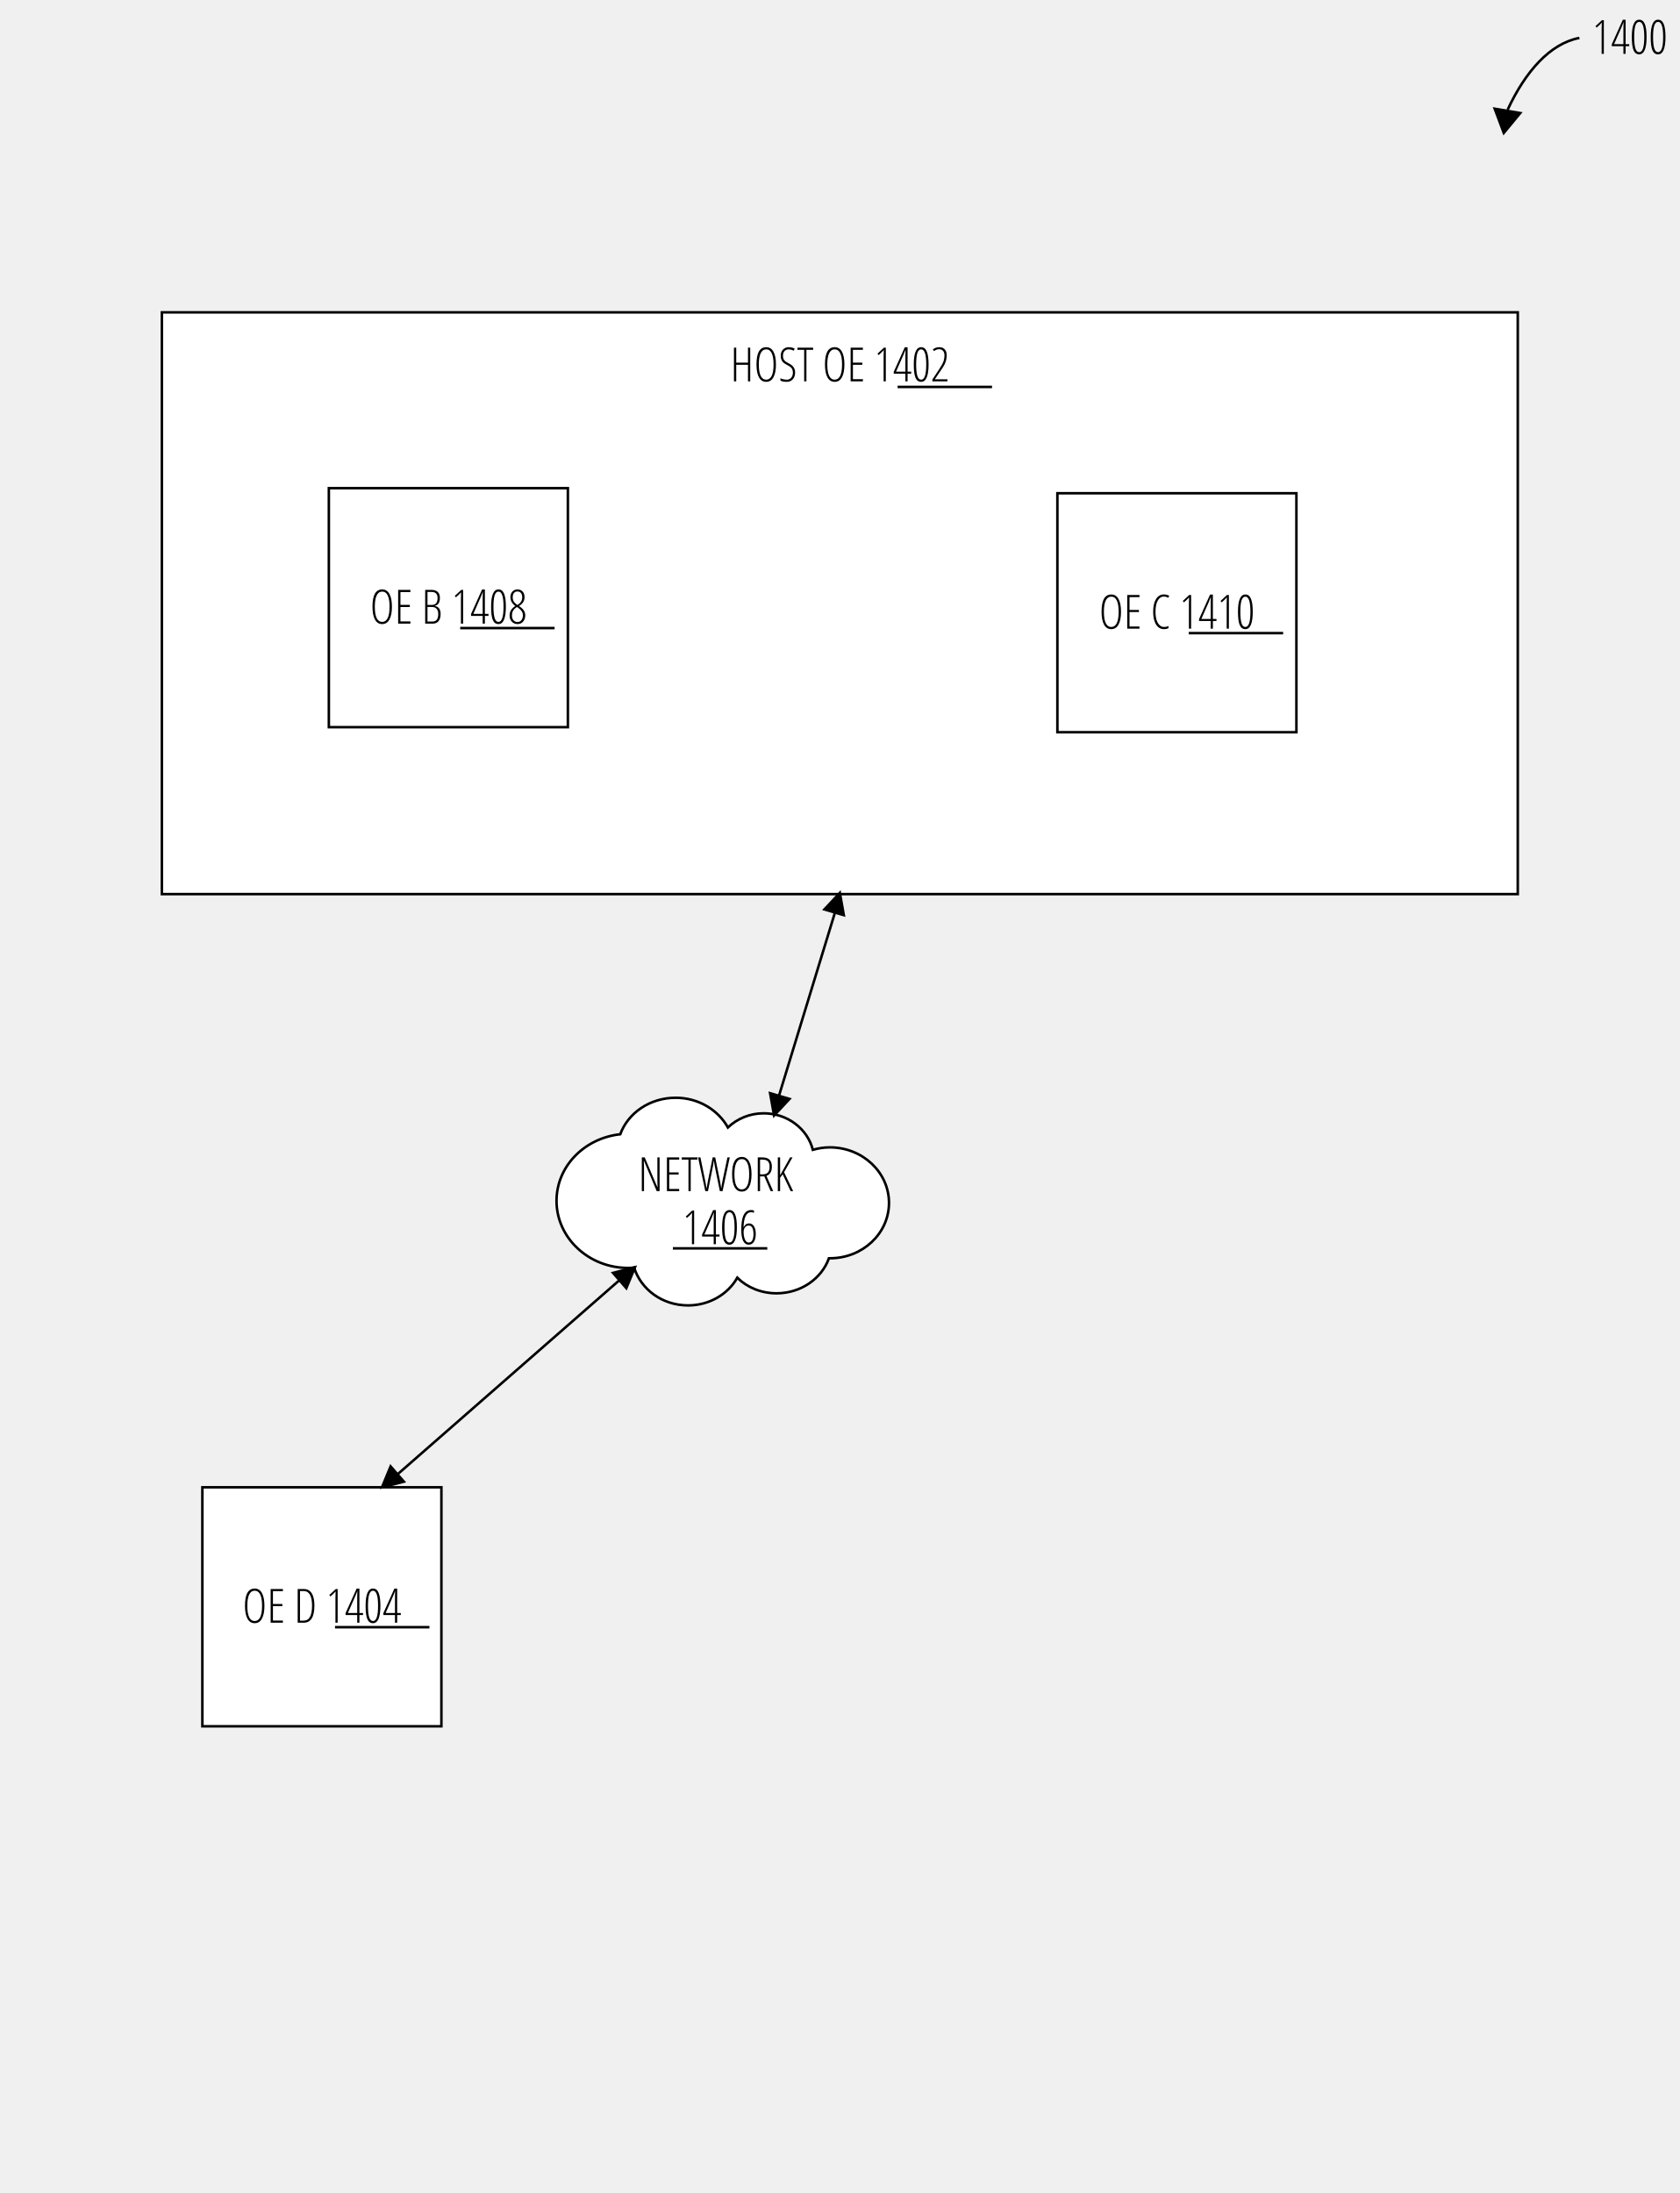
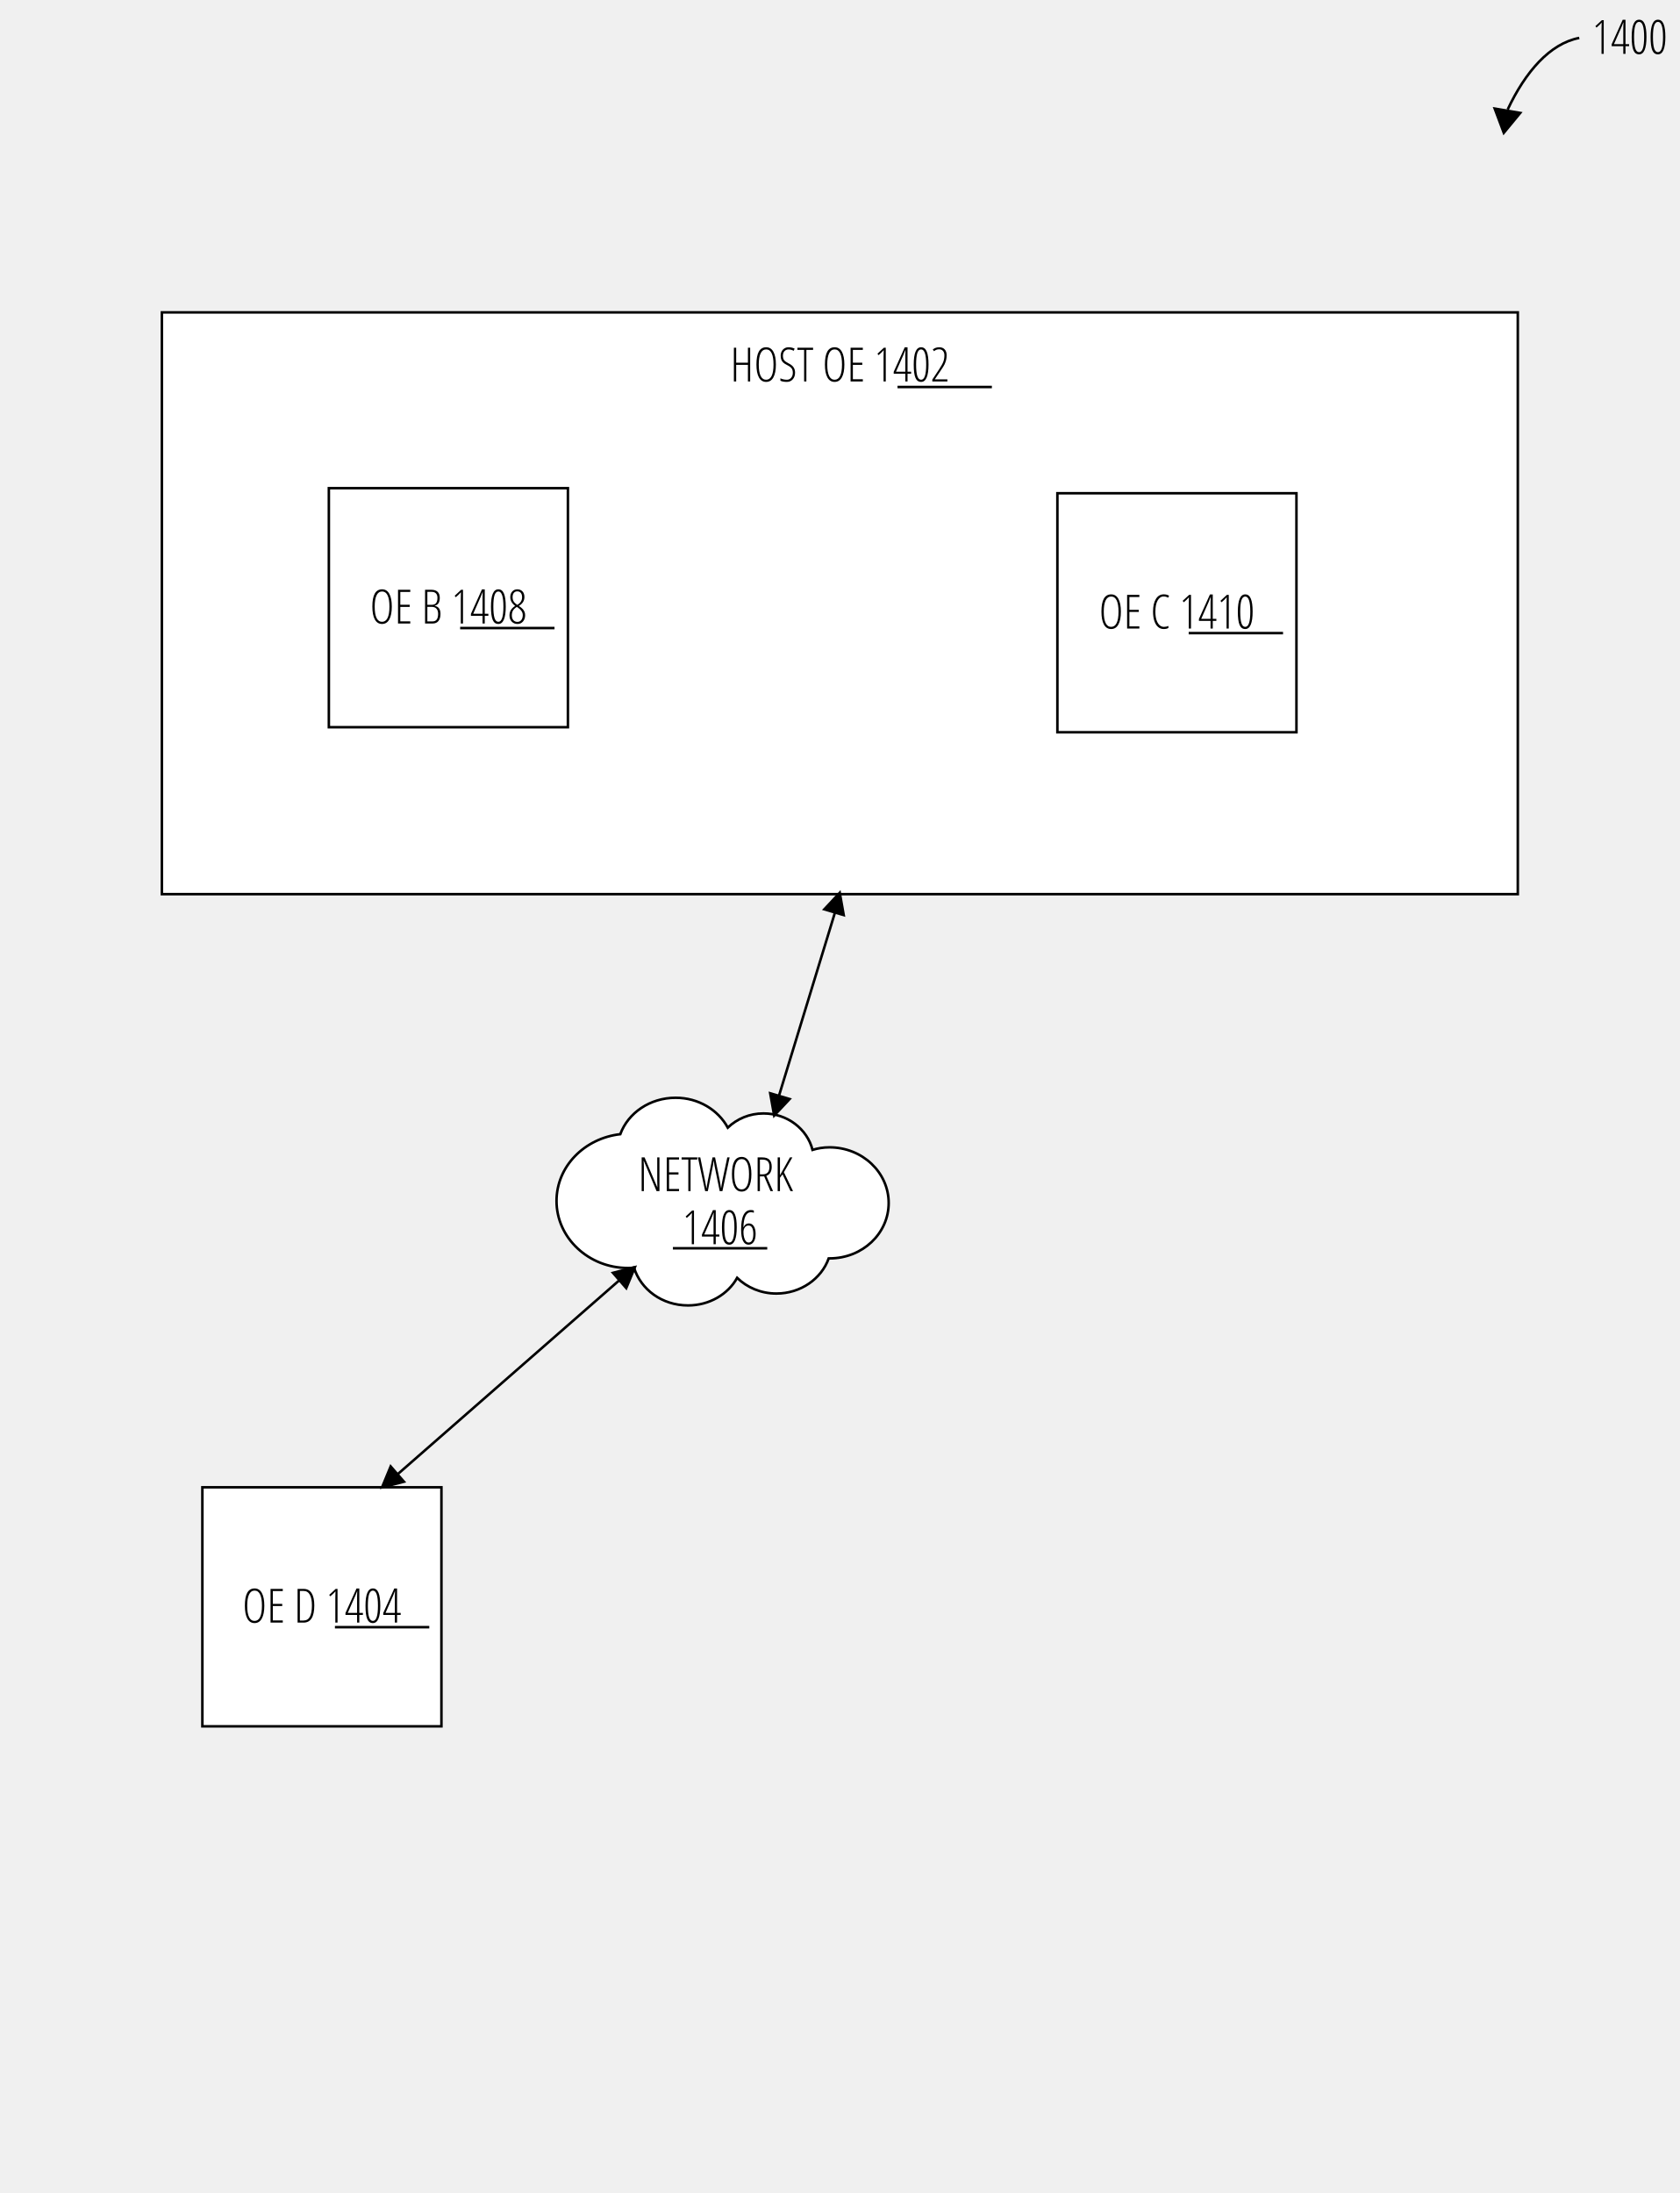
- <svg xmlns="http://www.w3.org/2000/svg" version="1.1" id="v-5909" width="664" height="867">
-   <g id="v-5910" class="viewport">
-     <g id="j_275" model-id="a95a5247-cec0-4e1d-84ee-a1504b363739" class="element tp Element" transform="translate(596,15)">
-       <polygon class="ui-arrowhead" fill="#000000" points="0,0 4.2,11.2 11.8,2" id="v-5912" transform="translate(-5.9,27.34646)" />
-       <rect class="ui-label-anchor" fill="none" width="1" height="1" id="v-5914" transform="translate(33.34646,-0.5)" />
-       <g class="rotatable" id="v-5916">
-         <g class="scalable" id="v-5924">
-           <rect x="0" y="0" width="28.346" height="28.346" opacity="0" id="v-5925" />
-           <path class="ui-stem" fill="none" stroke="#000000" stroke-width="1" d="M28.346,0C16.681,2.226,6.978,13.357,0,28.346" id="v-5923" />
+ <svg xmlns="http://www.w3.org/2000/svg" version="1.1" width="664" height="867">
+   <g>
+     <g model-id="a95a5247-cec0-4e1d-84ee-a1504b363739" transform="translate(596,15)">
+       <polygon fill="#000000" points="0,0 4.2,11.2 11.8,2" transform="translate(-5.9,27.3)" />
+       <rect fill="none" width="1" height="1" transform="translate(33.3,-0.5)" />
+       <g>
+         <g>
+           <rect x="0" y="0" width="28.3" height="28.3" opacity="0" />
+           <path fill="none" stroke="#000000" stroke-width="1" d="M28.3,0C16.7,2.2,7,13.4,0,28.3" />
        </g>
      </g>
-       <rect class="ui-number-box" id="v-5917" stroke="none" stroke-width="0" fill="#FFFFFF" x="0" y="0" width="0" height="0" />
-       <path class="ui-number-leadline" id="v-5918" stroke="#000000" fill="none" />
-       <text class="ui-number-label" id="v-5919" font-family="OpenSansCondensedLight" font-size="14pt" fill="black" transform="translate(0,0)" />
-       <rect class="ui-label-box" id="v-5920" stroke-width="0" fill="none" width="1" height="1" transform="translate(33.34646,-0.5)" />
-       <text class="ui-label" id="v-5921" font-family="OpenSansCondensedLight" font-size="14pt" fill="black" text-decoration="none" transform="translate(33.34646,-0.5)">
+       <rect stroke="none" stroke-width="0" fill="#FFFFFF" x="0" y="0" width="0" height="0" />
+       <path stroke="#000000" fill="none" />
+       <text font-family="OpenSansCondensedLight" font-size="14pt" fill="black" transform="translate(0,0)" />
+       <rect stroke-width="0" fill="none" width="1" height="1" transform="translate(33.3,-0.5)" />
+       <text font-family="OpenSansCondensedLight" font-size="14pt" fill="black" text-decoration="none" transform="translate(33.3,-0.5)">
        <tspan x="0" y="6.8">1400</tspan>
      </text>
-       <path class="ui-number-underline" id="v-5922" stroke="#000000" fill="none" transform="translate(33.34646,-0.5)" />
+       <path stroke="#000000" fill="none" transform="translate(33.3,-0.5)" />
    </g>
-     <g id="j_276" model-id="f3c4b2da-b8b0-423f-be0d-db0d077285e8" class="element tp Element" transform="translate(64,123.4882)">
-       <g class="rotatable" id="v-5926">
-         <g class="scalable" id="v-5936">
-           <path class="ui-fill ui-stroke js-perimeter" d="M535.988,0H0v229.995h535.988V0L535.988,0z" id="v-5933" stroke="#000000" stroke-dasharray="none" fill="#FFFFFF" />
-           <rect class="ui-interior-label" x="23.448" y="10.486" width="489.15" height="209.023" id="v-5934" fill="none" />
-           <circle class="js-number-connector-1 js-link-connector" fill="none" cx="267.994" cy="0" r="0.1" id="v-5937" />
-           <circle class="js-number-connector-2 js-link-connector" fill="none" cx="400.828" cy="0" r="0.1" id="v-5938" />
-           <circle class="js-number-connector-3 js-link-connector" fill="none" cx="535.988" cy="57.998" r="0.1" id="v-5939" />
-           <circle class="js-number-connector-4 js-link-connector" fill="none" cx="535.988" cy="114.997" r="0.1" id="v-5935" />
-           <circle class="js-number-connector-5 js-link-connector" fill="none" cx="535.988" cy="171.997" r="0.1" id="v-5940" />
-           <circle class="js-number-connector-6 js-link-connector" fill="none" cx="400.828" cy="229.995" r="0.1" id="v-5941" />
-           <circle class="js-number-connector-7 js-link-connector" fill="none" cx="267.994" cy="229.995" r="0.1" id="v-5942" />
-           <circle class="js-number-connector-8 js-link-connector" fill="none" cx="135.219" cy="229.995" r="0.1" id="v-5943" />
-           <circle class="js-number-connector-9 js-link-connector" fill="none" cx="0" cy="171.997" r="0.1" id="v-5944" />
-           <circle class="js-number-connector-10 js-link-connector" fill="none" cx="0" cy="114.997" r="0.1" id="v-5945" />
-           <circle class="js-number-connector-11 js-link-connector" fill="none" cx="0" cy="57.998" r="0.1" id="v-5946" />
-           <circle class="js-number-connector-12 js-link-connector" fill="none" cx="135.219" cy="0" r="0.1" id="v-5947" />
+     <g model-id="f3c4b2da-b8b0-423f-be0d-db0d077285e8" transform="translate(64,123.5)">
+       <g>
+         <g>
+           <path d="M536,0H0v230h536V0L536,0z" stroke="#000000" stroke-dasharray="none" fill="#FFFFFF" />
+           <rect x="23.4" y="10.5" width="489.2" height="209" fill="none" />
+           <circle fill="none" cx="268" cy="0" r="0.1" />
+           <circle fill="none" cx="400.8" cy="0" r="0.1" />
+           <circle fill="none" cx="536" cy="58" r="0.1" />
+           <circle fill="none" cx="536" cy="115" r="0.1" />
+           <circle fill="none" cx="536" cy="172" r="0.1" />
+           <circle fill="none" cx="400.8" cy="230" r="0.1" />
+           <circle fill="none" cx="268" cy="230" r="0.1" />
+           <circle fill="none" cx="135.2" cy="230" r="0.1" />
+           <circle fill="none" cx="0" cy="172" r="0.1" />
+           <circle fill="none" cx="0" cy="115" r="0.1" />
+           <circle fill="none" cx="0" cy="58" r="0.1" />
+           <circle fill="none" cx="135.2" cy="0" r="0.1" />
        </g>
      </g>
-       <rect class="ui-number-box" id="v-5927" stroke="none" stroke-width="0" fill="#FFFFFF" x="0" y="0" width="0" height="0" transform="translate(535.8884,114.8975)" />
-       <path class="ui-number-leadline" id="v-5928" stroke="#000000" fill="none" d="" />
-       <text class="ui-number-label" id="v-5929" font-family="OpenSansCondensedLight" font-size="14pt" fill="black" transform="translate(535.8884,114.8975)" />
-       <rect class="ui-label-box" id="v-5930" stroke-width="0" fill="none" width="489.15" height="209.023" transform="translate(23.44804,10.48609)" />
-       <text class="ui-label" id="v-5931" font-family="OpenSansCondensedLight" font-size="14pt" fill="black" transform="translate(23.44804,10.48609)" text-anchor="middle">
-         <tspan x="244.575" y="16.8">HOST OE 1402</tspan>
+       <rect stroke="none" stroke-width="0" fill="#FFFFFF" x="0" y="0" width="0" height="0" transform="translate(535.9,114.9)" />
+       <path stroke="#000000" fill="none" d="" />
+       <text font-family="OpenSansCondensedLight" font-size="14pt" fill="black" transform="translate(535.9,114.9)" />
+       <rect stroke-width="0" fill="none" width="489.2" height="209" transform="translate(23.4,10.5)" />
+       <text font-family="OpenSansCondensedLight" font-size="14pt" fill="black" transform="translate(23.4,10.5)" text-anchor="middle">
+         <tspan x="244.6" y="16.8">HOST OE 1402</tspan>
      </text>
-       <path class="ui-number-underline" id="v-5932" stroke="#000000" fill="none" transform="translate(23.44804,10.48609)" d="M 267.386 19 304.714 19" />
+       <path stroke="#000000" fill="none" transform="translate(23.4,10.5)" d="M 267.4 19 304.7 19" />
    </g>
-     <g id="j_277" model-id="23e05e5b-7360-4972-bf5b-2318b0991ffc" class="element tp Element" transform="translate(80,588)">
-       <g class="rotatable" id="v-5948">
-         <g class="scalable" id="v-5958">
-           <path class="ui-fill ui-stroke js-perimeter" d="M94.486,0H0v94.486h94.486V0L94.486,0z" id="v-5955" stroke="#000000" stroke-dasharray="none" fill="#FFFFFF" />
-           <rect class="ui-interior-label" x="4.134" y="4.308" width="86.229" height="85.87" id="v-5956" fill="none" />
-           <circle class="js-number-connector-1 js-link-connector" fill="none" cx="47.243" cy="0" r="0.1" id="v-5959" />
-           <circle class="js-number-connector-2 js-link-connector" fill="none" cx="70.659" cy="0" r="0.1" id="v-5960" />
-           <circle class="js-number-connector-3 js-link-connector" fill="none" cx="94.486" cy="23.827" r="0.1" id="v-5961" />
-           <circle class="js-number-connector-4 js-link-connector" fill="none" cx="94.486" cy="47.243" r="0.1" id="v-5957" />
-           <circle class="js-number-connector-5 js-link-connector" fill="none" cx="94.486" cy="70.659" r="0.1" id="v-5962" />
-           <circle class="js-number-connector-6 js-link-connector" fill="none" cx="70.659" cy="94.486" r="0.1" id="v-5963" />
-           <circle class="js-number-connector-7 js-link-connector" fill="none" cx="47.243" cy="94.486" r="0.1" id="v-5964" />
-           <circle class="js-number-connector-8 js-link-connector" fill="none" cx="23.837" cy="94.486" r="0.1" id="v-5965" />
-           <circle class="js-number-connector-9 js-link-connector" fill="none" cx="0" cy="70.659" r="0.1" id="v-5966" />
-           <circle class="js-number-connector-10 js-link-connector" fill="none" cx="0" cy="47.243" r="0.1" id="v-5967" />
-           <circle class="js-number-connector-11 js-link-connector" fill="none" cx="0" cy="23.827" r="0.1" id="v-5968" />
-           <circle class="js-number-connector-12 js-link-connector" fill="none" cx="23.837" cy="0" r="0.1" id="v-5969" />
+     <g model-id="23e05e5b-7360-4972-bf5b-2318b0991ffc" transform="translate(80,588)">
+       <g>
+         <g>
+           <path d="M94.5,0H0v94.5h94.5V0L94.5,0z" stroke="#000000" stroke-dasharray="none" fill="#FFFFFF" />
+           <rect x="4.1" y="4.3" width="86.2" height="85.9" fill="none" />
+           <circle fill="none" cx="47.2" cy="0" r="0.1" />
+           <circle fill="none" cx="70.7" cy="0" r="0.1" />
+           <circle fill="none" cx="94.5" cy="23.8" r="0.1" />
+           <circle fill="none" cx="94.5" cy="47.2" r="0.1" />
+           <circle fill="none" cx="94.5" cy="70.7" r="0.1" />
+           <circle fill="none" cx="70.7" cy="94.5" r="0.1" />
+           <circle fill="none" cx="47.2" cy="94.5" r="0.1" />
+           <circle fill="none" cx="23.8" cy="94.5" r="0.1" />
+           <circle fill="none" cx="0" cy="70.7" r="0.1" />
+           <circle fill="none" cx="0" cy="47.2" r="0.1" />
+           <circle fill="none" cx="0" cy="23.8" r="0.1" />
+           <circle fill="none" cx="23.8" cy="0" r="0.1" />
        </g>
      </g>
-       <rect class="ui-number-box" id="v-5949" stroke="none" stroke-width="0" fill="#FFFFFF" x="0" y="0" width="0" height="0" transform="translate(94.38614,47.14307)" />
-       <path class="ui-number-leadline" id="v-5950" stroke="#000000" fill="none" d="" />
-       <text class="ui-number-label" id="v-5951" font-family="OpenSansCondensedLight" font-size="14pt" fill="black" transform="translate(94.38614,47.14307)" />
-       <rect class="ui-label-box" id="v-5952" stroke-width="0" fill="none" width="86.229" height="85.87" transform="translate(4.133512,4.307878)" />
-       <text class="ui-label" id="v-5953" font-family="OpenSansCondensedLight" font-size="14pt" fill="black" transform="translate(4.133512,4.307878)" text-anchor="middle">
-         <tspan x="43.115" y="49.235">OE D 1404</tspan>
+       <rect stroke="none" stroke-width="0" fill="#FFFFFF" x="0" y="0" width="0" height="0" transform="translate(94.4,47.1)" />
+       <path stroke="#000000" fill="none" d="" />
+       <text font-family="OpenSansCondensedLight" font-size="14pt" fill="black" transform="translate(94.4,47.1)" />
+       <rect stroke-width="0" fill="none" width="86.2" height="85.9" transform="translate(4.1,4.3)" />
+       <text font-family="OpenSansCondensedLight" font-size="14pt" fill="black" transform="translate(4.1,4.3)" text-anchor="middle">
+         <tspan x="43.1" y="49.2">OE D 1404</tspan>
      </text>
-       <path class="ui-number-underline" id="v-5954" stroke="#000000" fill="none" transform="translate(4.133512,4.307878)" d="M 48.296 51 85.624 51" />
+       <path stroke="#000000" fill="none" transform="translate(4.1,4.3)" d="M 48.3 51 85.6 51" />
    </g>
-     <g id="j_278" model-id="aed0ef5c-7c6c-4011-872a-7f0c9ffd0c5f" class="element tp Element" transform="translate(220,434)">
-       <g class="rotatable" id="v-5970">
-         <g class="scalable" id="v-5980">
-           <path class="ui-fill ui-stroke js-perimeter" d="M47.107,0c-10.202,0,-18.816,5.985,-21.919,14.426C11.053,15.966,0,27.078,0,40.763c0,14.592,12.682,26.512,28.229,26.512c0.789,0,1.64,0,2.428,-0.175c2.729,8.665,11.105,14.991,21.369,14.991c8.375,0,15.785,-4.445,19.428,-10.946c3.881,3.821,9.413,6.16,15.536,6.16c9.589,0,17.788,-5.761,20.704,-13.851c0.187,0,0.187,0,0.426,0c12.869,0,23.309,-9.806,23.309,-21.892s-10.44,-21.951,-23.372,-21.951c-2.491,0,-4.732,0.4,-6.735,0.965c-2.065,-8.266,-10.015,-14.426,-19.428,-14.426c-5.521,0,-10.44,2.105,-14.145,5.585C63.857,4.786,56.094,0,47.107,0L47.107,0z" id="v-5977" stroke="#000000" stroke-dasharray="none" fill="#FFFFFF" />
-           <rect class="ui-interior-label" x="11.935" y="25.538" width="105.442" height="31.132" id="v-5978" fill="none" />
-           <circle class="js-number-connector-1 js-link-connector" fill="none" cx="67.749" cy="11.687" r="0.1" id="v-5981" />
-           <circle class="js-number-connector-2 js-link-connector" fill="none" cx="86.326" cy="6.618" r="0.1" id="v-5982" />
-           <circle class="js-number-connector-3 js-link-connector" fill="none" cx="101.353" cy="20.528" r="0.1" id="v-5983" />
-           <circle class="js-number-connector-4 js-link-connector" fill="none" cx="131.429" cy="40.821" r="0.1" id="v-5979" />
-           <circle class="js-number-connector-5 js-link-connector" fill="none" cx="107.705" cy="63.464" r="0.1" id="v-5984" />
-           <circle class="js-number-connector-6 js-link-connector" fill="none" cx="88.63" cy="77.246" r="0.1" id="v-5985" />
-           <circle class="js-number-connector-7 js-link-connector" fill="none" cx="71.454" cy="71.154" r="0.1" id="v-5986" />
-           <circle class="js-number-connector-8 js-link-connector" fill="none" cx="51.351" cy="82.091" r="0.1" id="v-5987" />
-           <circle class="js-number-connector-10 js-link-connector" fill="none" cx="0" cy="40.763" r="0.1" id="v-5988" />
-           <circle class="js-number-connector-9 js-link-connector" fill="none" cx="30.657" cy="67.1" r="0.1" id="v-5989" />
-           <circle class="js-number-connector-11 js-link-connector" fill="none" cx="25.188" cy="14.426" r="0.1" id="v-5990" />
-           <circle class="js-number-connector-12 js-link-connector" fill="none" cx="47.044" cy="0" r="0.1" id="v-5991" />
+     <g model-id="aed0ef5c-7c6c-4011-872a-7f0c9ffd0c5f" transform="translate(220,434)">
+       <g>
+         <g>
+           <path d="M47.1,0c-10.2,0,-18.8,6,-21.9,14.4C11.1,16,0,27.1,0,40.8c0,14.6,12.7,26.5,28.2,26.5c0.8,0,1.6,0,2.4,-0.2c2.7,8.7,11.1,15,21.4,15c8.4,0,15.8,-4.4,19.4,-10.9c3.9,3.8,9.4,6.2,15.5,6.2c9.6,0,17.8,-5.8,20.7,-13.9c0.2,0,0.2,0,0.4,0c12.9,0,23.3,-9.8,23.3,-21.9s-10.4,-22,-23.4,-22c-2.5,0,-4.7,0.4,-6.7,1c-2.1,-8.3,-10,-14.4,-19.4,-14.4c-5.5,0,-10.4,2.1,-14.1,5.6C63.9,4.8,56.1,0,47.1,0L47.1,0z" stroke="#000000" stroke-dasharray="none" fill="#FFFFFF" />
+           <rect x="11.9" y="25.5" width="105.4" height="31.1" fill="none" />
+           <circle fill="none" cx="67.7" cy="11.7" r="0.1" />
+           <circle fill="none" cx="86.3" cy="6.6" r="0.1" />
+           <circle fill="none" cx="101.4" cy="20.5" r="0.1" />
+           <circle fill="none" cx="131.4" cy="40.8" r="0.1" />
+           <circle fill="none" cx="107.7" cy="63.5" r="0.1" />
+           <circle fill="none" cx="88.6" cy="77.2" r="0.1" />
+           <circle fill="none" cx="71.5" cy="71.2" r="0.1" />
+           <circle fill="none" cx="51.4" cy="82.1" r="0.1" />
+           <circle fill="none" cx="0" cy="40.8" r="0.1" />
+           <circle fill="none" cx="30.7" cy="67.1" r="0.1" />
+           <circle fill="none" cx="25.2" cy="14.4" r="0.1" />
+           <circle fill="none" cx="47" cy="0" r="0.1" />
        </g>
      </g>
-       <rect class="ui-number-box" id="v-5971" stroke="none" stroke-width="0" fill="#FFFFFF" x="0" y="0" width="0" height="0" transform="translate(131.3292,40.72119)" />
-       <path class="ui-number-leadline" id="v-5972" stroke="#000000" fill="none" d="" />
-       <text class="ui-number-label" id="v-5973" font-family="OpenSansCondensedLight" font-size="14pt" fill="black" transform="translate(131.3292,40.72119)" />
-       <rect class="ui-label-box" id="v-5974" stroke-width="0" fill="none" width="105.442" height="31.132" transform="translate(11.9349,25.53761)" />
-       <text class="ui-label" id="v-5975" font-family="OpenSansCondensedLight" font-size="14pt" fill="black" transform="translate(11.9349,25.53761)" text-anchor="middle">
-         <tspan x="52.721" y="11.366">NETWORK</tspan>
-         <tspan x="52.721" y="32.366">1406</tspan>
+       <rect stroke="none" stroke-width="0" fill="#FFFFFF" x="0" y="0" width="0" height="0" transform="translate(131.3,40.7)" />
+       <path stroke="#000000" fill="none" d="" />
+       <text font-family="OpenSansCondensedLight" font-size="14pt" fill="black" transform="translate(131.3,40.7)" />
+       <rect stroke-width="0" fill="none" width="105.4" height="31.1" transform="translate(11.9,25.5)" />
+       <text font-family="OpenSansCondensedLight" font-size="14pt" fill="black" transform="translate(11.9,25.5)" text-anchor="middle">
+         <tspan x="52.7" y="11.4">NETWORK</tspan>
+         <tspan x="52.7" y="32.4">1406</tspan>
      </text>
-       <path class="ui-number-underline" id="v-5976" stroke="#000000" fill="none" transform="translate(11.9349,25.53761)" d="M 34.057 34 71.385 34" />
+       <path stroke="#000000" fill="none" transform="translate(11.9,25.5)" d="M 34.1 34 71.4 34" />
    </g>
-     <g id="j_279" model-id="0cc399d9-c324-d7e9-d4ef-628179b620f9" class="element tp Element" transform="translate(130,193)">
-       <g class="rotatable" id="v-5992">
-         <g class="scalable" id="v-6002">
-           <path class="ui-fill ui-stroke js-perimeter" d="M94.486,0H0v94.486h94.486V0L94.486,0z" id="v-5999" stroke="#000000" stroke-dasharray="none" fill="#FFFFFF" />
-           <rect class="ui-interior-label" x="4.134" y="4.308" width="86.229" height="85.87" id="v-6000" fill="none" />
-           <circle class="js-number-connector-1 js-link-connector" fill="none" cx="47.243" cy="0" r="0.1" id="v-6003" />
-           <circle class="js-number-connector-2 js-link-connector" fill="none" cx="70.659" cy="0" r="0.1" id="v-6004" />
-           <circle class="js-number-connector-3 js-link-connector" fill="none" cx="94.486" cy="23.827" r="0.1" id="v-6005" />
-           <circle class="js-number-connector-4 js-link-connector" fill="none" cx="94.486" cy="47.243" r="0.1" id="v-6001" />
-           <circle class="js-number-connector-5 js-link-connector" fill="none" cx="94.486" cy="70.659" r="0.1" id="v-6006" />
-           <circle class="js-number-connector-6 js-link-connector" fill="none" cx="70.659" cy="94.486" r="0.1" id="v-6007" />
-           <circle class="js-number-connector-7 js-link-connector" fill="none" cx="47.243" cy="94.486" r="0.1" id="v-6008" />
-           <circle class="js-number-connector-8 js-link-connector" fill="none" cx="23.837" cy="94.486" r="0.1" id="v-6009" />
-           <circle class="js-number-connector-9 js-link-connector" fill="none" cx="0" cy="70.659" r="0.1" id="v-6010" />
-           <circle class="js-number-connector-10 js-link-connector" fill="none" cx="0" cy="47.243" r="0.1" id="v-6011" />
-           <circle class="js-number-connector-11 js-link-connector" fill="none" cx="0" cy="23.827" r="0.1" id="v-6012" />
-           <circle class="js-number-connector-12 js-link-connector" fill="none" cx="23.837" cy="0" r="0.1" id="v-6013" />
+     <g model-id="0cc399d9-c324-d7e9-d4ef-628179b620f9" transform="translate(130,193)">
+       <g>
+         <g>
+           <path d="M94.5,0H0v94.5h94.5V0L94.5,0z" stroke="#000000" stroke-dasharray="none" fill="#FFFFFF" />
+           <rect x="4.1" y="4.3" width="86.2" height="85.9" fill="none" />
+           <circle fill="none" cx="47.2" cy="0" r="0.1" />
+           <circle fill="none" cx="70.7" cy="0" r="0.1" />
+           <circle fill="none" cx="94.5" cy="23.8" r="0.1" />
+           <circle fill="none" cx="94.5" cy="47.2" r="0.1" />
+           <circle fill="none" cx="94.5" cy="70.7" r="0.1" />
+           <circle fill="none" cx="70.7" cy="94.5" r="0.1" />
+           <circle fill="none" cx="47.2" cy="94.5" r="0.1" />
+           <circle fill="none" cx="23.8" cy="94.5" r="0.1" />
+           <circle fill="none" cx="0" cy="70.7" r="0.1" />
+           <circle fill="none" cx="0" cy="47.2" r="0.1" />
+           <circle fill="none" cx="0" cy="23.8" r="0.1" />
+           <circle fill="none" cx="23.8" cy="0" r="0.1" />
        </g>
      </g>
-       <rect class="ui-number-box" id="v-5993" stroke="none" stroke-width="0" fill="#FFFFFF" x="0" y="0" width="0" height="0" transform="translate(94.38614,47.14307)" />
-       <path class="ui-number-leadline" id="v-5994" stroke="#000000" fill="none" d="" />
-       <text class="ui-number-label" id="v-5995" font-family="OpenSansCondensedLight" font-size="14pt" fill="black" transform="translate(94.38614,47.14307)" />
-       <rect class="ui-label-box" id="v-5996" stroke-width="0" fill="none" width="86.229" height="85.87" transform="translate(4.133512,4.307878)" />
-       <text class="ui-label" id="v-5997" font-family="OpenSansCondensedLight" font-size="14pt" fill="black" transform="translate(4.133512,4.307878)" text-anchor="middle">
-         <tspan x="43.115" y="49.235">OE B 1408</tspan>
+       <rect stroke="none" stroke-width="0" fill="#FFFFFF" x="0" y="0" width="0" height="0" transform="translate(94.4,47.1)" />
+       <path stroke="#000000" fill="none" d="" />
+       <text font-family="OpenSansCondensedLight" font-size="14pt" fill="black" transform="translate(94.4,47.1)" />
+       <rect stroke-width="0" fill="none" width="86.2" height="85.9" transform="translate(4.1,4.3)" />
+       <text font-family="OpenSansCondensedLight" font-size="14pt" fill="black" transform="translate(4.1,4.3)" text-anchor="middle">
+         <tspan x="43.1" y="49.2">OE B 1408</tspan>
      </text>
-       <path class="ui-number-underline" id="v-5998" stroke="#000000" fill="none" transform="translate(4.133512,4.307878)" d="M 47.781 51 85.109 51" />
+       <path stroke="#000000" fill="none" transform="translate(4.1,4.3)" d="M 47.8 51 85.1 51" />
    </g>
-     <g id="j_280" model-id="293269a5-cd4f-dd34-4089-97f74cfb7c72" class="element tp Element" transform="translate(418,195)">
-       <g class="rotatable" id="v-6014">
-         <g class="scalable" id="v-6024">
-           <path class="ui-fill ui-stroke js-perimeter" d="M94.486,0H0v94.486h94.486V0L94.486,0z" id="v-6021" stroke="#000000" stroke-dasharray="none" fill="#FFFFFF" />
-           <rect class="ui-interior-label" x="4.134" y="4.308" width="86.229" height="85.87" id="v-6022" fill="none" />
-           <circle class="js-number-connector-1 js-link-connector" fill="none" cx="47.243" cy="0" r="0.1" id="v-6025" />
-           <circle class="js-number-connector-2 js-link-connector" fill="none" cx="70.659" cy="0" r="0.1" id="v-6026" />
-           <circle class="js-number-connector-3 js-link-connector" fill="none" cx="94.486" cy="23.827" r="0.1" id="v-6027" />
-           <circle class="js-number-connector-4 js-link-connector" fill="none" cx="94.486" cy="47.243" r="0.1" id="v-6023" />
-           <circle class="js-number-connector-5 js-link-connector" fill="none" cx="94.486" cy="70.659" r="0.1" id="v-6028" />
-           <circle class="js-number-connector-6 js-link-connector" fill="none" cx="70.659" cy="94.486" r="0.1" id="v-6029" />
-           <circle class="js-number-connector-7 js-link-connector" fill="none" cx="47.243" cy="94.486" r="0.1" id="v-6030" />
-           <circle class="js-number-connector-8 js-link-connector" fill="none" cx="23.837" cy="94.486" r="0.1" id="v-6031" />
-           <circle class="js-number-connector-9 js-link-connector" fill="none" cx="0" cy="70.659" r="0.1" id="v-6032" />
-           <circle class="js-number-connector-10 js-link-connector" fill="none" cx="0" cy="47.243" r="0.1" id="v-6033" />
-           <circle class="js-number-connector-11 js-link-connector" fill="none" cx="0" cy="23.827" r="0.1" id="v-6034" />
-           <circle class="js-number-connector-12 js-link-connector" fill="none" cx="23.837" cy="0" r="0.1" id="v-6035" />
+     <g model-id="293269a5-cd4f-dd34-4089-97f74cfb7c72" transform="translate(418,195)">
+       <g>
+         <g>
+           <path d="M94.5,0H0v94.5h94.5V0L94.5,0z" stroke="#000000" stroke-dasharray="none" fill="#FFFFFF" />
+           <rect x="4.1" y="4.3" width="86.2" height="85.9" fill="none" />
+           <circle fill="none" cx="47.2" cy="0" r="0.1" />
+           <circle fill="none" cx="70.7" cy="0" r="0.1" />
+           <circle fill="none" cx="94.5" cy="23.8" r="0.1" />
+           <circle fill="none" cx="94.5" cy="47.2" r="0.1" />
+           <circle fill="none" cx="94.5" cy="70.7" r="0.1" />
+           <circle fill="none" cx="70.7" cy="94.5" r="0.1" />
+           <circle fill="none" cx="47.2" cy="94.5" r="0.1" />
+           <circle fill="none" cx="23.8" cy="94.5" r="0.1" />
+           <circle fill="none" cx="0" cy="70.7" r="0.1" />
+           <circle fill="none" cx="0" cy="47.2" r="0.1" />
+           <circle fill="none" cx="0" cy="23.8" r="0.1" />
+           <circle fill="none" cx="23.8" cy="0" r="0.1" />
        </g>
      </g>
-       <rect class="ui-number-box" id="v-6015" stroke="none" stroke-width="0" fill="#FFFFFF" x="0" y="0" width="0" height="0" transform="translate(94.38614,47.14307)" />
-       <path class="ui-number-leadline" id="v-6016" stroke="#000000" fill="none" d="" />
-       <text class="ui-number-label" id="v-6017" font-family="OpenSansCondensedLight" font-size="14pt" fill="black" transform="translate(94.38614,47.14307)" />
-       <rect class="ui-label-box" id="v-6018" stroke-width="0" fill="none" width="86.229" height="85.87" transform="translate(4.133512,4.307878)" />
-       <text class="ui-label" id="v-6019" font-family="OpenSansCondensedLight" font-size="14pt" fill="black" transform="translate(4.133512,4.307878)" text-anchor="middle">
-         <tspan x="43.115" y="49.235">OE C 1410</tspan>
+       <rect stroke="none" stroke-width="0" fill="#FFFFFF" x="0" y="0" width="0" height="0" transform="translate(94.4,47.1)" />
+       <path stroke="#000000" fill="none" d="" />
+       <text font-family="OpenSansCondensedLight" font-size="14pt" fill="black" transform="translate(94.4,47.1)" />
+       <rect stroke-width="0" fill="none" width="86.2" height="85.9" transform="translate(4.1,4.3)" />
+       <text font-family="OpenSansCondensedLight" font-size="14pt" fill="black" transform="translate(4.1,4.3)" text-anchor="middle">
+         <tspan x="43.1" y="49.2">OE C 1410</tspan>
      </text>
-       <path class="ui-number-underline" id="v-6020" stroke="#000000" fill="none" transform="translate(4.133512,4.307878)" d="M 47.781 51 85.109 51" />
+       <path stroke="#000000" fill="none" transform="translate(4.1,4.3)" d="M 47.8 51 85.1 51" />
    </g>
-     <g id="j_282" model-id="b63ec939-5628-4b5c-b0d9-ea7c187b0526" class="tp Link link">
-       <path class="connection" stroke="black" id="v-6050" stroke-dasharray="none" d="M 245 506 157 583" />
-       <path class="marker-source" fill="black" stroke="black" id="v-6051" d="M 8 0 L 0 4 L 8 8 z" transform="translate(253.6255,504.0178) scale(1,1) rotate(-221.0233)" />
-       <path class="marker-target" fill="black" stroke="black" id="v-6052" d="M 8 0 L 0 4 L 8 8 z" transform="translate(148.3745,584.9822) scale(1,1) rotate(-41.02327)" />
-       <g class="labels" id="v-6054">
-         <g class="js-link-label" id="v-6062" label-idx="0" cursor="move" transform="translate(201, 544.5)">
+     <g model-id="b63ec939-5628-4b5c-b0d9-ea7c187b0526">
+       <path stroke="black" stroke-dasharray="none" d="M 245 506 157 583" />
+       <path fill="black" stroke="black" d="M 8 0 L 0 4 L 8 8 z" transform="translate(253.6,504) scale(1,1) rotate(-221)" />
+       <path fill="black" stroke="black" d="M 8 0 L 0 4 L 8 8 z" transform="translate(148.4,585) scale(1,1) rotate(-41)" />
+       <g>
+         <g label-idx="0" cursor="move" transform="translate(201, 544.5)">
          <rect fill="white" rx="3" ry="3" x="0" y="0" width="0" height="0" />
-           <text class="ui-link-label" text-anchor="middle" font-size="14pt" font-family="OpenSansCondensedLight" id="v-6063" y="0.8em" display="none" xml:space="preserve" transform="translate(0,0)" />
+           <text text-anchor="middle" font-size="14pt" font-family="OpenSansCondensedLight" y="0.8em" display="none" xml:space="preserve" transform="translate(0,0)" />
        </g>
      </g>
    </g>
-     <g id="j_281" model-id="2e55b662-ee68-444e-834e-da0a95ae7e3d" class="tp Link link">
-       <path class="connection" stroke="black" id="v-6036" stroke-dasharray="none" d="M 308 433 330 361" />
-       <path class="marker-source" fill="black" stroke="black" id="v-6037" d="M 8 0 L 0 4 L 8 8 z" transform="translate(302.1639,439.8666) scale(1,1) rotate(-73.53999)" />
-       <path class="marker-target" fill="black" stroke="black" id="v-6038" d="M 8 0 L 0 4 L 8 8 z" transform="translate(335.8361,354.1334) scale(1,1) rotate(-253.54)" />
-       <g class="labels" id="v-6040">
-         <g class="js-link-label" id="v-6048" label-idx="0" cursor="move" transform="translate(319, 397)">
+     <g model-id="2e55b662-ee68-444e-834e-da0a95ae7e3d">
+       <path stroke="black" stroke-dasharray="none" d="M 308 433 330 361" />
+       <path fill="black" stroke="black" d="M 8 0 L 0 4 L 8 8 z" transform="translate(302.2,439.9) scale(1,1) rotate(-73.5)" />
+       <path fill="black" stroke="black" d="M 8 0 L 0 4 L 8 8 z" transform="translate(335.8,354.1) scale(1,1) rotate(-253.5)" />
+       <g>
+         <g label-idx="0" cursor="move" transform="translate(319, 397)">
          <rect fill="white" rx="3" ry="3" x="0" y="0" width="0" height="0" />
-           <text class="ui-link-label" text-anchor="middle" font-size="14pt" font-family="OpenSansCondensedLight" id="v-6049" y="0.8em" display="none" xml:space="preserve" transform="translate(0,0)" />
+           <text text-anchor="middle" font-size="14pt" font-family="OpenSansCondensedLight" y="0.8em" display="none" xml:space="preserve" transform="translate(0,0)" />
        </g>
      </g>
    </g>
  </g>
-   <defs id="v-5911" />
+   <defs />
</svg>
